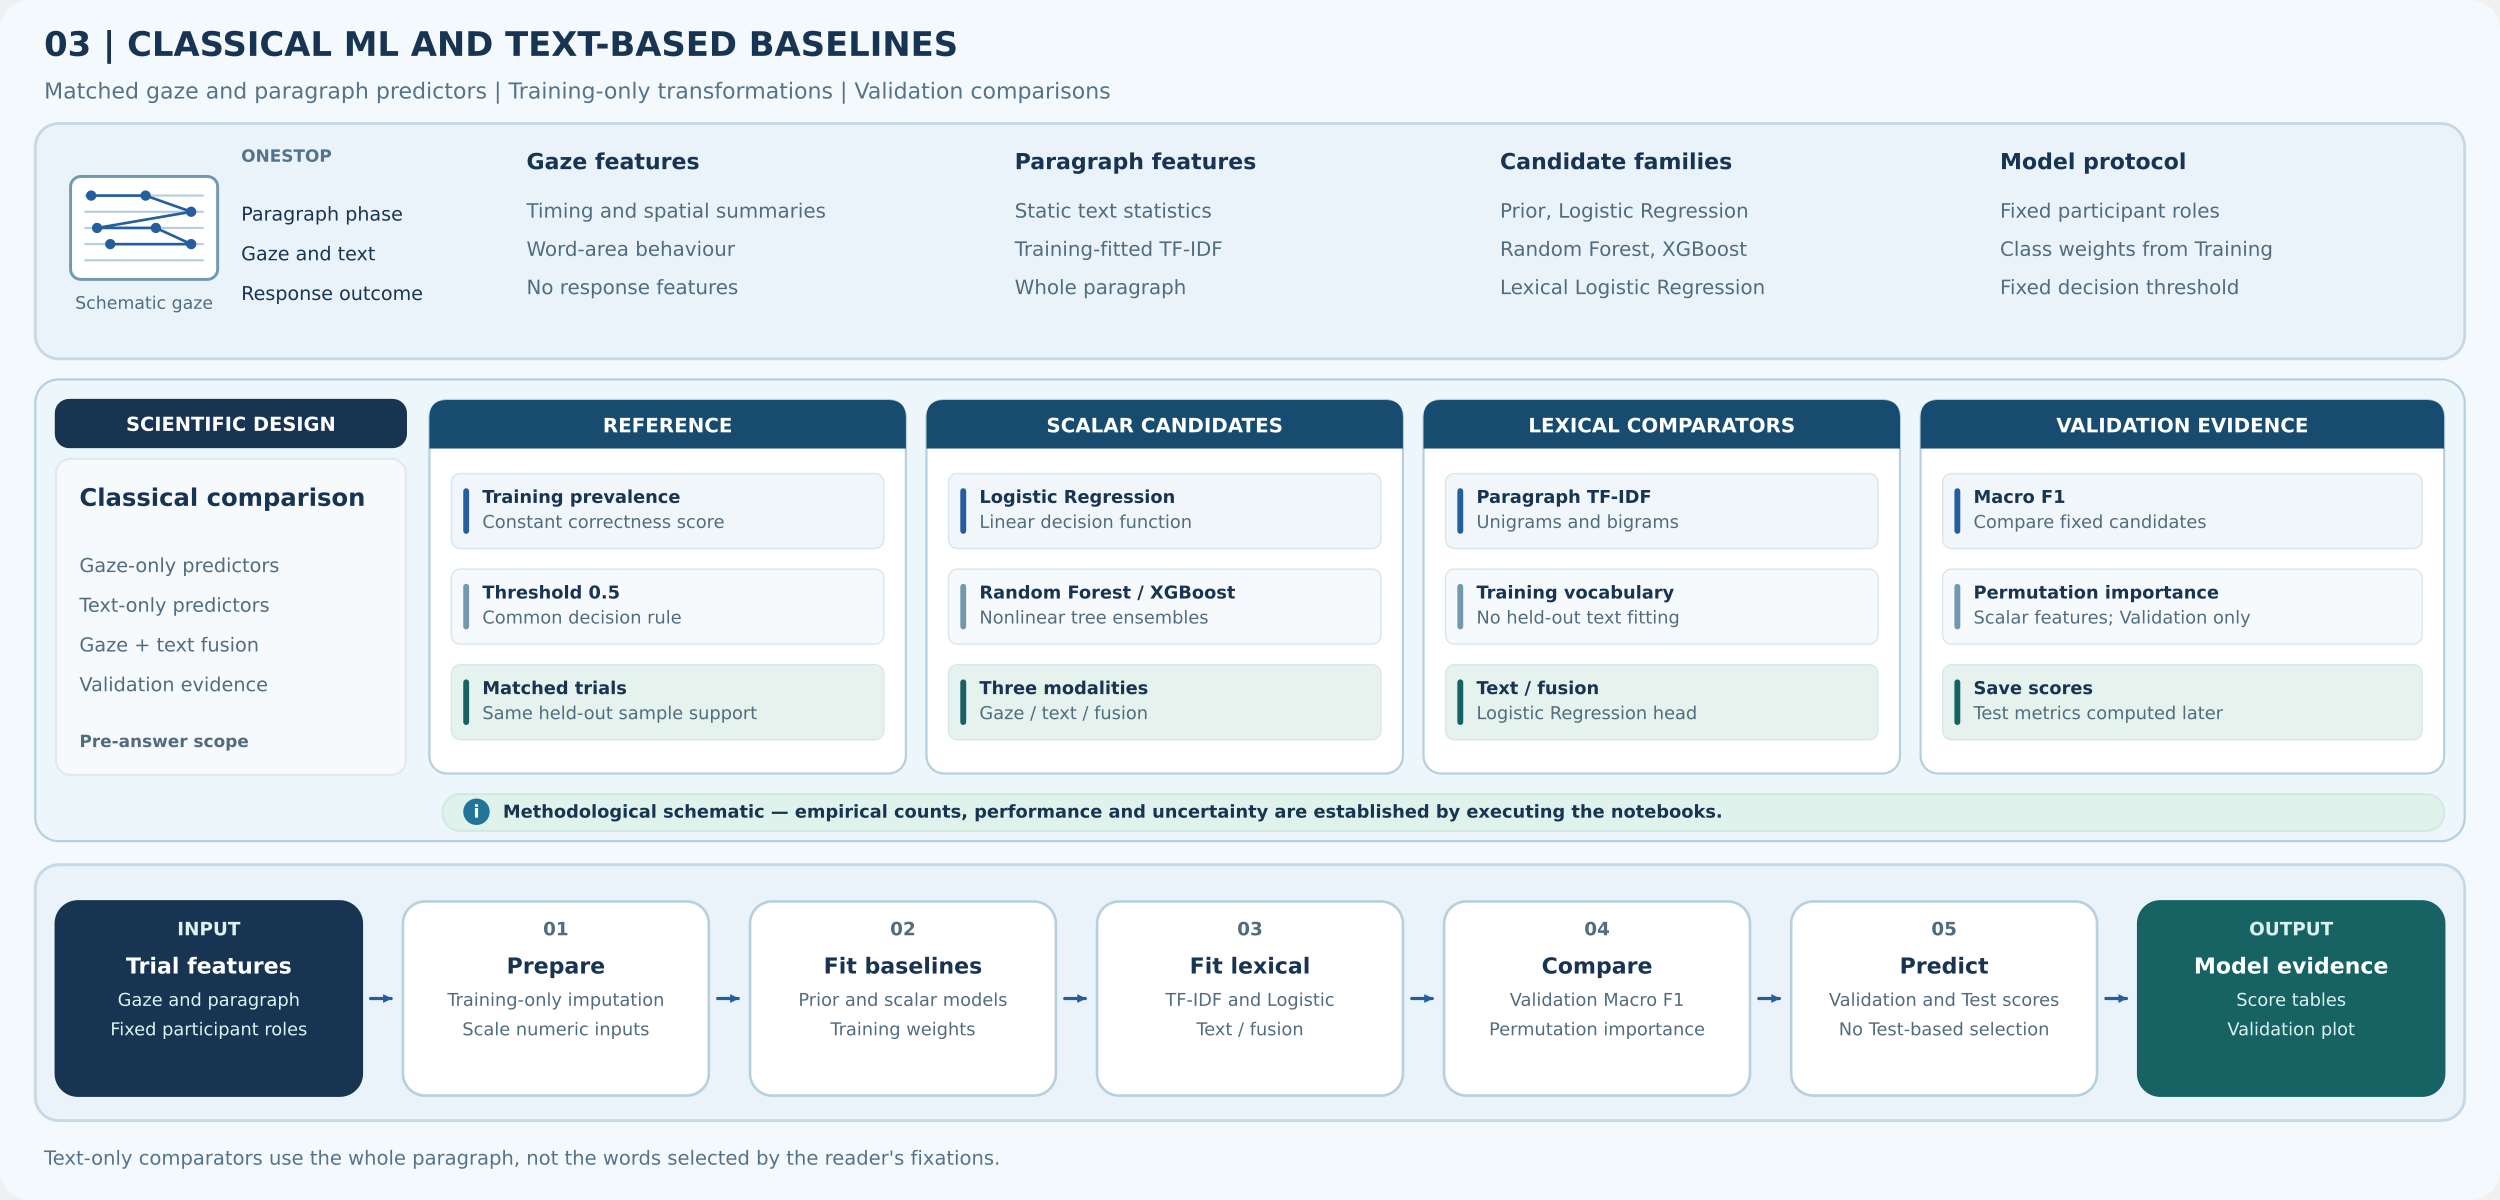
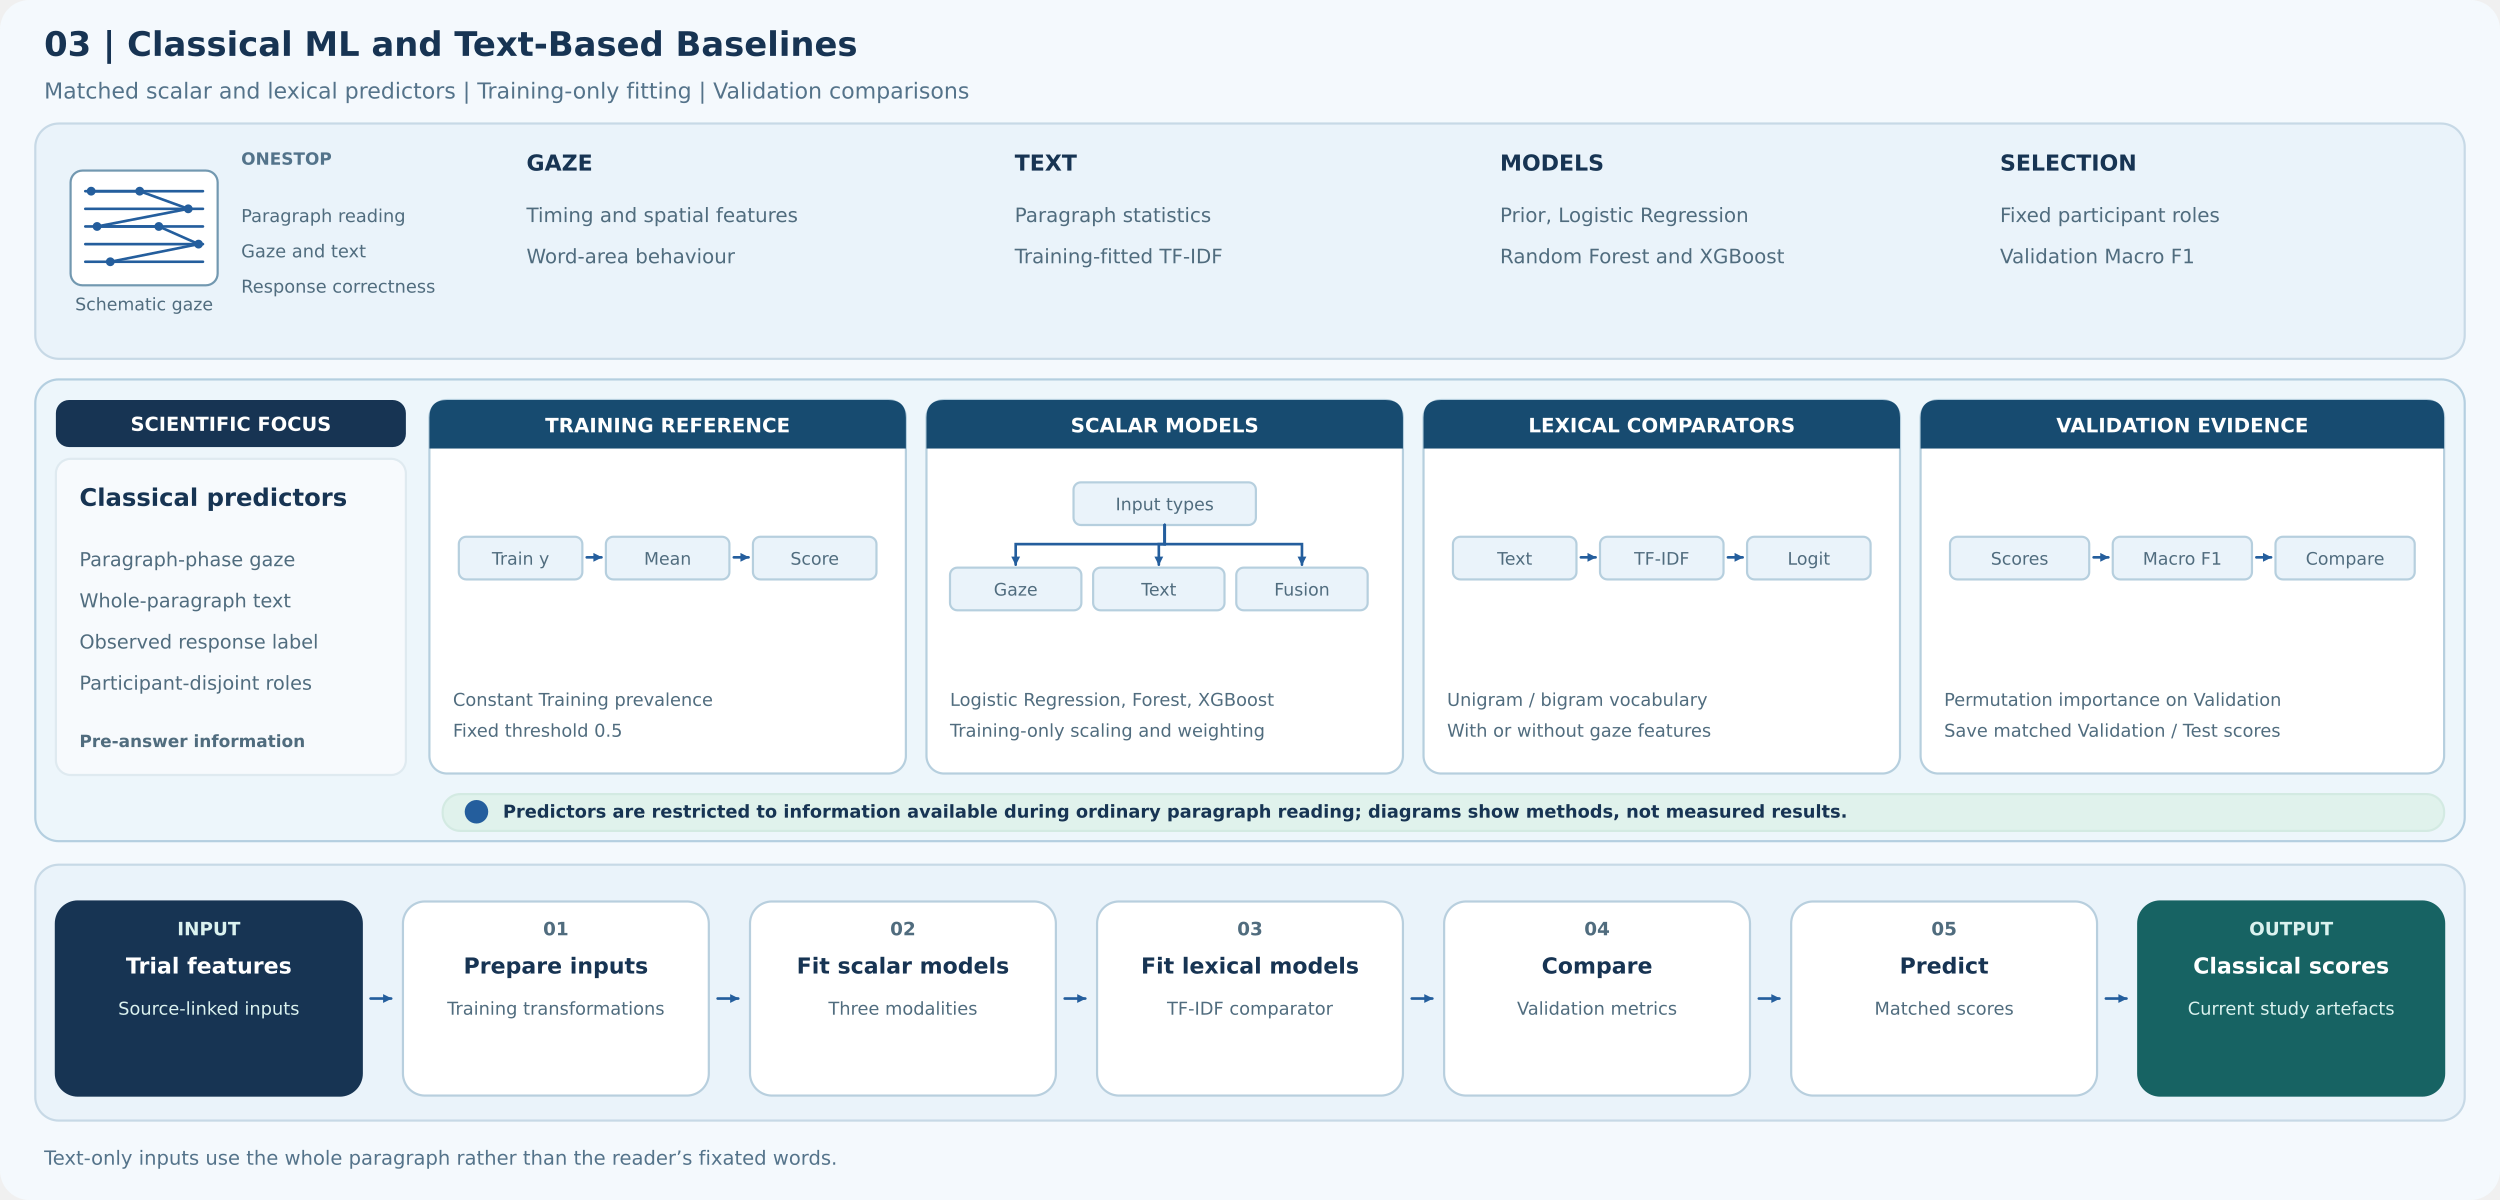
<svg xmlns="http://www.w3.org/2000/svg" width="1700" height="816" viewBox="0 0 1700 816" role="img" aria-labelledby="title desc">
  <defs>
    <marker id="arr" markerUnits="userSpaceOnUse" markerWidth="6" markerHeight="6" refX="5.5" refY="3" orient="auto">
      <path d="M0 0 L6 3 L0 6 Z" fill="#245E9D" />
    </marker>
  </defs>
-   <style>text{font-family:DejaVu Sans,Arial,sans-serif}.title{font-size:23px;font-weight:700;fill:#173453}.sub{font-size:15px;fill:#54738A}.source{font-size:11.5px;font-weight:700;fill:#53738A}.source-label{font-size:13px;fill:#173453}.context{font-size:15px;font-weight:700;fill:#173453}.context-body{font-size:13.5px;fill:#506C7E}.section{font-size:13.2px;font-weight:700;fill:#FFFFFF}.focus{font-size:16.5px;font-weight:700;fill:#173453}.focus-body{font-size:13.1px;fill:#506C7E}.qual{font-size:11.5px;font-weight:700;fill:#506C7E}.panel{font-size:13.5px;font-weight:700;fill:#FFFFFF}.body{font-size:12.1px;fill:#506C7E}.chart{font-size:11.8px;fill:#506C7E}.note{font-size:12.1px;font-weight:700;fill:#173453}.node-id{font-size:12.5px;font-weight:700;fill:#506C7E}.node-title{font-size:15px;font-weight:700;fill:#173453}.node-body{font-size:12.1px;fill:#506C7E}.terminal-id{font-size:12.5px;font-weight:700;fill:#DBF2EF}.terminal-title{font-size:15px;font-weight:700;fill:#FFFFFF}.terminal-body{font-size:12.1px;fill:#DBF2EF}.footer{font-size:13.3px;fill:#54738A}</style>
+   <style>text{font-family:DejaVu Sans,Arial,sans-serif}.title{font-size:23px;font-weight:700;fill:#173453}.sub{font-size:15px;fill:#54738A}.source{font-size:11.5px;font-weight:700;fill:#53738A}.context{font-size:15px;font-weight:700;fill:#173453}.context-body{font-size:13.5px;fill:#506C7E}.section{font-size:13.2px;font-weight:700;fill:#FFFFFF}.focus{font-size:16.5px;font-weight:700;fill:#173453}.focus-body{font-size:13.1px;fill:#506C7E}.qual{font-size:11.5px;font-weight:700;fill:#506C7E}.panel{font-size:13.5px;font-weight:700;fill:#FFFFFF}.body{font-size:12.1px;fill:#506C7E}.chart{font-size:11.8px;fill:#506C7E}.note{font-size:12.1px;font-weight:700;fill:#173453}.node-id{font-size:12.5px;font-weight:700;fill:#506C7E}.node-title{font-size:15px;font-weight:700;fill:#173453}.node-body{font-size:12.1px;fill:#506C7E}.terminal-id{font-size:12.5px;font-weight:700;fill:#DBF2EF}.terminal-title{font-size:15px;font-weight:700;fill:#FFFFFF}.terminal-body{font-size:12.1px;fill:#DBF2EF}.footer{font-size:13.3px;fill:#54738A}</style>
  <rect x="0" y="0" width="1700" height="816" rx="20" fill="#F4F9FD" stroke="none" stroke-width="1.5" />
  <g id="band-0-header">
-     <text x="30" y="38" class="title" text-anchor="start">03 | CLASSICAL ML AND TEXT-BASED BASELINES</text>
-     <text x="30" y="67" class="sub" text-anchor="start">Matched gaze and paragraph predictors | Training-only transformations | Validation comparisons</text>
+     <text x="30" y="38" class="title" text-anchor="start">03 | Classical ML and Text-Based Baselines</text>
+     <text x="30" y="67" class="sub" text-anchor="start">Matched scalar and lexical predictors | Training-only fitting | Validation comparisons</text>
  </g>
  <g id="band-1-context">
-     <rect x="24" y="84" width="1652" height="160" rx="16" fill="#EAF3FA" stroke="#C7D9E6" stroke-width="2" />
+     <rect x="24" y="84" width="1652" height="160" rx="16" fill="#EAF3FA" stroke="#C7D9E6" stroke-width="1.5" />
    <g id="source">
-       <rect x="48" y="120" width="100" height="70" rx="7" fill="#FFFFFF" stroke="#7298B0" stroke-width="2" />
-       <path d="M58 133H138" fill="none" stroke="#B6CFDE" stroke-width="1.5" stroke-linecap="round" stroke-linejoin="round" />
-       <path d="M58 144H138" fill="none" stroke="#B6CFDE" stroke-width="1.5" stroke-linecap="round" stroke-linejoin="round" />
-       <path d="M58 155H138" fill="none" stroke="#B6CFDE" stroke-width="1.5" stroke-linecap="round" stroke-linejoin="round" />
-       <path d="M58 166H138" fill="none" stroke="#B6CFDE" stroke-width="1.5" stroke-linecap="round" stroke-linejoin="round" />
-       <path d="M58 177H138" fill="none" stroke="#B6CFDE" stroke-width="1.5" stroke-linecap="round" stroke-linejoin="round" />
-       <path d="M62 133L99 133L130 144L66 155L106 155L130 166L75 166" fill="none" stroke="#245E9D" stroke-width="1.8" stroke-linecap="round" stroke-linejoin="round" />
-       <circle cx="62" cy="133" r="3.5" fill="#245E9D" />
-       <circle cx="99" cy="133" r="3.5" fill="#245E9D" />
-       <circle cx="130" cy="144" r="3.5" fill="#245E9D" />
-       <circle cx="66" cy="155" r="3.5" fill="#245E9D" />
-       <circle cx="106" cy="155" r="3.5" fill="#245E9D" />
-       <circle cx="130" cy="166" r="3.5" fill="#245E9D" />
-       <circle cx="75" cy="166" r="3.5" fill="#245E9D" />
-       <text x="98" y="210" class="chart" text-anchor="middle">Schematic gaze</text>
-       <text x="164" y="110" class="source" text-anchor="start">ONESTOP</text>
-       <text x="164" y="150" class="source-label" text-anchor="start">Paragraph phase</text>
-       <text x="164" y="177" class="source-label" text-anchor="start">Gaze and text</text>
-       <text x="164" y="204" class="source-label" text-anchor="start">Response outcome</text>
+       <rect x="48" y="116" width="100" height="78" rx="8" fill="#FFFFFF" stroke="#7298B0" stroke-width="1.5" />
+       <path d="M58 130H138" stroke="#245E9D" stroke-width="1.8" fill="none" stroke-linecap="round" />
+       <path d="M58 142H138" stroke="#245E9D" stroke-width="1.8" fill="none" stroke-linecap="round" />
+       <path d="M58 154H138" stroke="#245E9D" stroke-width="1.8" fill="none" stroke-linecap="round" />
+       <path d="M58 166H138" stroke="#245E9D" stroke-width="1.8" fill="none" stroke-linecap="round" />
+       <path d="M58 178H138" stroke="#245E9D" stroke-width="1.8" fill="none" stroke-linecap="round" />
+       <path d="M62 130L95 130L128 142L66 154L108 154L135 166L75 178" stroke="#245E9D" stroke-width="1.8" fill="none" stroke-linecap="round" />
+       <circle cx="62" cy="130" r="3" fill="#245E9D" />
+       <circle cx="95" cy="130" r="3" fill="#245E9D" />
+       <circle cx="128" cy="142" r="3" fill="#245E9D" />
+       <circle cx="66" cy="154" r="3" fill="#245E9D" />
+       <circle cx="108" cy="154" r="3" fill="#245E9D" />
+       <circle cx="135" cy="166" r="3" fill="#245E9D" />
+       <circle cx="75" cy="178" r="3" fill="#245E9D" />
+       <text x="98" y="211" class="chart" text-anchor="middle">Schematic gaze</text>
+       <text x="164" y="112" class="source" text-anchor="start">ONESTOP</text>
+       <text x="164" y="151" class="body" text-anchor="start">Paragraph reading</text>
+       <text x="164" y="175" class="body" text-anchor="start">Gaze and text</text>
+       <text x="164" y="199" class="body" text-anchor="start">Response correctness</text>
    </g>
    <g id="context-module-1">
-       <text x="358" y="115" class="context" text-anchor="start">Gaze features</text>
-       <text x="358" y="148" class="context-body" text-anchor="start">Timing and spatial summaries</text>
-       <text x="358" y="174" class="context-body" text-anchor="start">Word-area behaviour</text>
-       <text x="358" y="200" class="context-body" text-anchor="start">No response features</text>
+       <text x="358" y="116" class="context" text-anchor="start">GAZE</text>
+       <text x="358" y="151" class="context-body" text-anchor="start">Timing and spatial features</text>
+       <text x="358" y="179" class="context-body" text-anchor="start">Word-area behaviour</text>
    </g>
    <g id="context-module-2">
-       <text x="690" y="115" class="context" text-anchor="start">Paragraph features</text>
-       <text x="690" y="148" class="context-body" text-anchor="start">Static text statistics</text>
-       <text x="690" y="174" class="context-body" text-anchor="start">Training-fitted TF-IDF</text>
-       <text x="690" y="200" class="context-body" text-anchor="start">Whole paragraph</text>
+       <text x="690" y="116" class="context" text-anchor="start">TEXT</text>
+       <text x="690" y="151" class="context-body" text-anchor="start">Paragraph statistics</text>
+       <text x="690" y="179" class="context-body" text-anchor="start">Training-fitted TF-IDF</text>
    </g>
    <g id="context-module-3">
-       <text x="1020" y="115" class="context" text-anchor="start">Candidate families</text>
-       <text x="1020" y="148" class="context-body" text-anchor="start">Prior, Logistic Regression</text>
-       <text x="1020" y="174" class="context-body" text-anchor="start">Random Forest, XGBoost</text>
-       <text x="1020" y="200" class="context-body" text-anchor="start">Lexical Logistic Regression</text>
+       <text x="1020" y="116" class="context" text-anchor="start">MODELS</text>
+       <text x="1020" y="151" class="context-body" text-anchor="start">Prior, Logistic Regression</text>
+       <text x="1020" y="179" class="context-body" text-anchor="start">Random Forest and XGBoost</text>
    </g>
    <g id="context-module-4">
-       <text x="1360" y="115" class="context" text-anchor="start">Model protocol</text>
-       <text x="1360" y="148" class="context-body" text-anchor="start">Fixed participant roles</text>
-       <text x="1360" y="174" class="context-body" text-anchor="start">Class weights from Training</text>
-       <text x="1360" y="200" class="context-body" text-anchor="start">Fixed decision threshold</text>
+       <text x="1360" y="116" class="context" text-anchor="start">SELECTION</text>
+       <text x="1360" y="151" class="context-body" text-anchor="start">Fixed participant roles</text>
+       <text x="1360" y="179" class="context-body" text-anchor="start">Validation Macro F1</text>
    </g>
  </g>
  <g id="band-2-analysis">
    <rect x="24" y="258" width="1652" height="314" rx="16" fill="#EDF6FB" stroke="#B4CFE0" stroke-width="1.5" />
    <g id="focus">
-       <rect x="38" y="272" width="238" height="32" rx="9" fill="#173453" stroke="#173453" stroke-width="1.5" />
-       <text x="157" y="293" class="section" text-anchor="middle">SCIENTIFIC DESIGN</text>
+       <rect x="38" y="272" width="238" height="32" rx="9" fill="#173453" stroke="none" stroke-width="1.5" />
+       <text x="157" y="293" class="section" text-anchor="middle">SCIENTIFIC FOCUS</text>
      <rect x="38" y="312" width="238" height="215" rx="10" fill="#F7FAFD" stroke="#DFEAF0" stroke-width="1.5" />
-       <text x="54" y="344" class="focus" text-anchor="start">Classical comparison</text>
-       <text x="54" y="389" class="focus-body" text-anchor="start">Gaze-only predictors</text>
-       <text x="54" y="416" class="focus-body" text-anchor="start">Text-only predictors</text>
-       <text x="54" y="443" class="focus-body" text-anchor="start">Gaze + text fusion</text>
-       <text x="54" y="470" class="focus-body" text-anchor="start">Validation evidence</text>
-       <text x="54" y="508" class="qual" text-anchor="start">Pre-answer scope</text>
+       <text x="54" y="344" class="focus" text-anchor="start">Classical predictors</text>
+       <text x="54" y="385" class="focus-body" text-anchor="start">Paragraph-phase gaze</text>
+       <text x="54" y="413" class="focus-body" text-anchor="start">Whole-paragraph text</text>
+       <text x="54" y="441" class="focus-body" text-anchor="start">Observed response label</text>
+       <text x="54" y="469" class="focus-body" text-anchor="start">Participant-disjoint roles</text>
+       <text x="54" y="508" class="qual" text-anchor="start">Pre-answer information</text>
    </g>
    <g id="evidence-panel-1">
      <rect id="evidence-card-1" x="292" y="272" width="324" height="254" rx="12" fill="#FFFFFF" stroke="#B6CFDE" stroke-width="1.5" />
      <path d="M292 284 Q292 272 304 272 H604 Q616 272 616 284 V305 H292 Z" fill="#174B70" />
-       <text x="454" y="294" class="panel" text-anchor="middle">REFERENCE</text>
-       <rect x="307" y="322" width="294" height="51" rx="6" fill="#F0F6FA" stroke="#D9E6EF" stroke-width="1" />
-       <rect x="315" y="332" width="4" height="31" rx="2" fill="#245E9D" stroke="none" stroke-width="1.5" />
-       <text x="328" y="342" class="note" text-anchor="start">Training prevalence</text>
-       <text x="328" y="359" class="body" text-anchor="start">Constant correctness score</text>
-       <rect x="307" y="387" width="294" height="51" rx="6" fill="#F7FAFD" stroke="#D9E6EF" stroke-width="1" />
-       <rect x="315" y="397" width="4" height="31" rx="2" fill="#7298B0" stroke="none" stroke-width="1.5" />
-       <text x="328" y="407" class="note" text-anchor="start">Threshold 0.5</text>
-       <text x="328" y="424" class="body" text-anchor="start">Common decision rule</text>
-       <rect x="307" y="452" width="294" height="51" rx="6" fill="#E5F2ED" stroke="#D9E6EF" stroke-width="1" />
-       <rect x="315" y="462" width="4" height="31" rx="2" fill="#176363" stroke="none" stroke-width="1.5" />
-       <text x="328" y="472" class="note" text-anchor="start">Matched trials</text>
-       <text x="328" y="489" class="body" text-anchor="start">Same held-out sample support</text>
+       <text x="454" y="294" class="panel" text-anchor="middle">TRAINING REFERENCE</text>
+       <g data-diagram="flow" aria-label="Methodological schematic">
+         <rect x="312" y="365" width="84" height="29" rx="5" fill="#EAF3FA" stroke="#B6CFDE" stroke-width="1.5" />
+         <text x="354" y="384" class="chart" text-anchor="middle">Train y</text>
+         <path d="M399 379H409" stroke="#245E9D" stroke-width="1.8" fill="none" stroke-linecap="round" marker-end="url(#arr)" />
+         <rect x="412" y="365" width="84" height="29" rx="5" fill="#EAF3FA" stroke="#B6CFDE" stroke-width="1.5" />
+         <text x="454" y="384" class="chart" text-anchor="middle">Mean</text>
+         <path d="M499 379H509" stroke="#245E9D" stroke-width="1.8" fill="none" stroke-linecap="round" marker-end="url(#arr)" />
+         <rect x="512" y="365" width="84" height="29" rx="5" fill="#EAF3FA" stroke="#B6CFDE" stroke-width="1.5" />
+         <text x="554" y="384" class="chart" text-anchor="middle">Score</text>
+       </g>
+       <text x="308" y="480" class="body" text-anchor="start">Constant Training prevalence</text>
+       <text x="308" y="501" class="body" text-anchor="start">Fixed threshold 0.5</text>
    </g>
    <g id="evidence-panel-2">
      <rect id="evidence-card-2" x="630" y="272" width="324" height="254" rx="12" fill="#FFFFFF" stroke="#B6CFDE" stroke-width="1.5" />
      <path d="M630 284 Q630 272 642 272 H942 Q954 272 954 284 V305 H630 Z" fill="#174B70" />
-       <text x="792" y="294" class="panel" text-anchor="middle">SCALAR CANDIDATES</text>
-       <rect x="645" y="322" width="294" height="51" rx="6" fill="#F0F6FA" stroke="#D9E6EF" stroke-width="1" />
-       <rect x="653" y="332" width="4" height="31" rx="2" fill="#245E9D" stroke="none" stroke-width="1.5" />
-       <text x="666" y="342" class="note" text-anchor="start">Logistic Regression</text>
-       <text x="666" y="359" class="body" text-anchor="start">Linear decision function</text>
-       <rect x="645" y="387" width="294" height="51" rx="6" fill="#F7FAFD" stroke="#D9E6EF" stroke-width="1" />
-       <rect x="653" y="397" width="4" height="31" rx="2" fill="#7298B0" stroke="none" stroke-width="1.5" />
-       <text x="666" y="407" class="note" text-anchor="start">Random Forest / XGBoost</text>
-       <text x="666" y="424" class="body" text-anchor="start">Nonlinear tree ensembles</text>
-       <rect x="645" y="452" width="294" height="51" rx="6" fill="#E5F2ED" stroke="#D9E6EF" stroke-width="1" />
-       <rect x="653" y="462" width="4" height="31" rx="2" fill="#176363" stroke="none" stroke-width="1.5" />
-       <text x="666" y="472" class="note" text-anchor="start">Three modalities</text>
-       <text x="666" y="489" class="body" text-anchor="start">Gaze / text / fusion</text>
+       <text x="792" y="294" class="panel" text-anchor="middle">SCALAR MODELS</text>
+       <g data-diagram="branch" aria-label="Methodological schematic">
+         <rect x="730" y="328" width="124" height="29" rx="5" fill="#EAF3FA" stroke="#B6CFDE" stroke-width="1.5" />
+         <text x="792" y="347" class="chart" text-anchor="middle">Input types</text>
+         <path d="M792 357V370H690.667V384" stroke="#245E9D" stroke-width="1.8" fill="none" stroke-linecap="round" marker-end="url(#arr)" />
+         <rect x="646" y="386" width="89.333" height="29" rx="5" fill="#EAF3FA" stroke="#B6CFDE" stroke-width="1.5" />
+         <text x="690.667" y="405" class="chart" text-anchor="middle">Gaze</text>
+         <path d="M792 357V370H788V384" stroke="#245E9D" stroke-width="1.8" fill="none" stroke-linecap="round" marker-end="url(#arr)" />
+         <rect x="743.333" y="386" width="89.333" height="29" rx="5" fill="#EAF3FA" stroke="#B6CFDE" stroke-width="1.5" />
+         <text x="788" y="405" class="chart" text-anchor="middle">Text</text>
+         <path d="M792 357V370H885.333V384" stroke="#245E9D" stroke-width="1.8" fill="none" stroke-linecap="round" marker-end="url(#arr)" />
+         <rect x="840.667" y="386" width="89.333" height="29" rx="5" fill="#EAF3FA" stroke="#B6CFDE" stroke-width="1.5" />
+         <text x="885.333" y="405" class="chart" text-anchor="middle">Fusion</text>
+       </g>
+       <text x="646" y="480" class="body" text-anchor="start">Logistic Regression, Forest, XGBoost</text>
+       <text x="646" y="501" class="body" text-anchor="start">Training-only scaling and weighting</text>
    </g>
    <g id="evidence-panel-3">
      <rect id="evidence-card-3" x="968" y="272" width="324" height="254" rx="12" fill="#FFFFFF" stroke="#B6CFDE" stroke-width="1.5" />
      <path d="M968 284 Q968 272 980 272 H1280 Q1292 272 1292 284 V305 H968 Z" fill="#174B70" />
      <text x="1130" y="294" class="panel" text-anchor="middle">LEXICAL COMPARATORS</text>
-       <rect x="983" y="322" width="294" height="51" rx="6" fill="#F0F6FA" stroke="#D9E6EF" stroke-width="1" />
-       <rect x="991" y="332" width="4" height="31" rx="2" fill="#245E9D" stroke="none" stroke-width="1.5" />
-       <text x="1004" y="342" class="note" text-anchor="start">Paragraph TF-IDF</text>
-       <text x="1004" y="359" class="body" text-anchor="start">Unigrams and bigrams</text>
-       <rect x="983" y="387" width="294" height="51" rx="6" fill="#F7FAFD" stroke="#D9E6EF" stroke-width="1" />
-       <rect x="991" y="397" width="4" height="31" rx="2" fill="#7298B0" stroke="none" stroke-width="1.5" />
-       <text x="1004" y="407" class="note" text-anchor="start">Training vocabulary</text>
-       <text x="1004" y="424" class="body" text-anchor="start">No held-out text fitting</text>
-       <rect x="983" y="452" width="294" height="51" rx="6" fill="#E5F2ED" stroke="#D9E6EF" stroke-width="1" />
-       <rect x="991" y="462" width="4" height="31" rx="2" fill="#176363" stroke="none" stroke-width="1.5" />
-       <text x="1004" y="472" class="note" text-anchor="start">Text / fusion</text>
-       <text x="1004" y="489" class="body" text-anchor="start">Logistic Regression head</text>
+       <g data-diagram="flow" aria-label="Methodological schematic">
+         <rect x="988" y="365" width="84" height="29" rx="5" fill="#EAF3FA" stroke="#B6CFDE" stroke-width="1.5" />
+         <text x="1030" y="384" class="chart" text-anchor="middle">Text</text>
+         <path d="M1075 379H1085" stroke="#245E9D" stroke-width="1.8" fill="none" stroke-linecap="round" marker-end="url(#arr)" />
+         <rect x="1088" y="365" width="84" height="29" rx="5" fill="#EAF3FA" stroke="#B6CFDE" stroke-width="1.5" />
+         <text x="1130" y="384" class="chart" text-anchor="middle">TF-IDF</text>
+         <path d="M1175 379H1185" stroke="#245E9D" stroke-width="1.8" fill="none" stroke-linecap="round" marker-end="url(#arr)" />
+         <rect x="1188" y="365" width="84" height="29" rx="5" fill="#EAF3FA" stroke="#B6CFDE" stroke-width="1.5" />
+         <text x="1230" y="384" class="chart" text-anchor="middle">Logit</text>
+       </g>
+       <text x="984" y="480" class="body" text-anchor="start">Unigram / bigram vocabulary</text>
+       <text x="984" y="501" class="body" text-anchor="start">With or without gaze features</text>
    </g>
    <g id="evidence-panel-4">
      <rect id="evidence-card-4" x="1306" y="272" width="356" height="254" rx="12" fill="#FFFFFF" stroke="#B6CFDE" stroke-width="1.5" />
      <path d="M1306 284 Q1306 272 1318 272 H1650 Q1662 272 1662 284 V305 H1306 Z" fill="#174B70" />
      <text x="1484" y="294" class="panel" text-anchor="middle">VALIDATION EVIDENCE</text>
-       <rect x="1321" y="322" width="326" height="51" rx="6" fill="#F0F6FA" stroke="#D9E6EF" stroke-width="1" />
-       <rect x="1329" y="332" width="4" height="31" rx="2" fill="#245E9D" stroke="none" stroke-width="1.5" />
-       <text x="1342" y="342" class="note" text-anchor="start">Macro F1</text>
-       <text x="1342" y="359" class="body" text-anchor="start">Compare fixed candidates</text>
-       <rect x="1321" y="387" width="326" height="51" rx="6" fill="#F7FAFD" stroke="#D9E6EF" stroke-width="1" />
-       <rect x="1329" y="397" width="4" height="31" rx="2" fill="#7298B0" stroke="none" stroke-width="1.5" />
-       <text x="1342" y="407" class="note" text-anchor="start">Permutation importance</text>
-       <text x="1342" y="424" class="body" text-anchor="start">Scalar features; Validation only</text>
-       <rect x="1321" y="452" width="326" height="51" rx="6" fill="#E5F2ED" stroke="#D9E6EF" stroke-width="1" />
-       <rect x="1329" y="462" width="4" height="31" rx="2" fill="#176363" stroke="none" stroke-width="1.5" />
-       <text x="1342" y="472" class="note" text-anchor="start">Save scores</text>
-       <text x="1342" y="489" class="body" text-anchor="start">Test metrics computed later</text>
+       <g data-diagram="flow" aria-label="Methodological schematic">
+         <rect x="1326" y="365" width="94.667" height="29" rx="5" fill="#EAF3FA" stroke="#B6CFDE" stroke-width="1.5" />
+         <text x="1373.333" y="384" class="chart" text-anchor="middle">Scores</text>
+         <path d="M1423.667 379H1433.667" stroke="#245E9D" stroke-width="1.8" fill="none" stroke-linecap="round" marker-end="url(#arr)" />
+         <rect x="1436.667" y="365" width="94.667" height="29" rx="5" fill="#EAF3FA" stroke="#B6CFDE" stroke-width="1.5" />
+         <text x="1484" y="384" class="chart" text-anchor="middle">Macro F1</text>
+         <path d="M1534.333 379H1544.333" stroke="#245E9D" stroke-width="1.8" fill="none" stroke-linecap="round" marker-end="url(#arr)" />
+         <rect x="1547.333" y="365" width="94.667" height="29" rx="5" fill="#EAF3FA" stroke="#B6CFDE" stroke-width="1.5" />
+         <text x="1594.667" y="384" class="chart" text-anchor="middle">Compare</text>
+       </g>
+       <text x="1322" y="480" class="body" text-anchor="start">Permutation importance on Validation</text>
+       <text x="1322" y="501" class="body" text-anchor="start">Save matched Validation / Test scores</text>
    </g>
    <rect x="301" y="540" width="1361" height="25" rx="12" fill="#E0F2EC" stroke="#D3EAE2" stroke-width="1.5" />
-     <circle cx="324" cy="552" r="9" fill="#23749A" />
-     <text x="324" y="556" text-anchor="middle" style="font-size:12px;font-weight:700;fill:white">i</text>
-     <text x="342" y="556" class="note" text-anchor="start">Methodological schematic — empirical counts, performance and uncertainty are established by executing the notebooks.</text>
+     <circle cx="324" cy="552" r="8" fill="#245E9D" />
+     <text x="342" y="556" class="note" text-anchor="start">Predictors are restricted to information available during ordinary paragraph reading; diagrams show methods, not measured results.</text>
  </g>
  <g id="band-3-workflow">
-     <rect x="24" y="588" width="1652" height="174" rx="16" fill="#EAF3FA" stroke="#C7D9E6" stroke-width="2" />
+     <rect x="24" y="588" width="1652" height="174" rx="16" fill="#EAF3FA" stroke="#C7D9E6" stroke-width="1.5" />
    <g id="workflow-node-0">
-       <rect x="38" y="613" width="208" height="132" rx="15" fill="#173453" stroke="#173453" stroke-width="1.8" />
+       <rect x="38" y="613" width="208" height="132" rx="15" fill="#173453" stroke="#173453" stroke-width="1.5" />
      <text x="142" y="636" class="terminal-id" text-anchor="middle">INPUT</text>
      <text x="142" y="662" class="terminal-title" text-anchor="middle">Trial features</text>
-       <text x="142" y="684" class="terminal-body" text-anchor="middle">Gaze and paragraph</text>
-       <text x="142" y="704" class="terminal-body" text-anchor="middle">Fixed participant roles</text>
+       <text x="142" y="690" class="terminal-body" text-anchor="middle">Source-linked inputs</text>
    </g>
    <g id="workflow-node-1">
-       <rect x="274" y="613" width="208" height="132" rx="15" fill="#FFFFFF" stroke="#B8CFDE" stroke-width="1.8" />
+       <rect x="274" y="613" width="208" height="132" rx="15" fill="#FFFFFF" stroke="#B8CFDE" stroke-width="1.5" />
      <text x="378" y="636" class="node-id" text-anchor="middle">01</text>
-       <text x="378" y="662" class="node-title" text-anchor="middle">Prepare</text>
-       <text x="378" y="684" class="node-body" text-anchor="middle">Training-only imputation</text>
-       <text x="378" y="704" class="node-body" text-anchor="middle">Scale numeric inputs</text>
+       <text x="378" y="662" class="node-title" text-anchor="middle">Prepare inputs</text>
+       <text x="378" y="690" class="node-body" text-anchor="middle">Training transformations</text>
    </g>
    <g id="workflow-node-2">
-       <rect x="510" y="613" width="208" height="132" rx="15" fill="#FFFFFF" stroke="#B8CFDE" stroke-width="1.8" />
+       <rect x="510" y="613" width="208" height="132" rx="15" fill="#FFFFFF" stroke="#B8CFDE" stroke-width="1.5" />
      <text x="614" y="636" class="node-id" text-anchor="middle">02</text>
-       <text x="614" y="662" class="node-title" text-anchor="middle">Fit baselines</text>
-       <text x="614" y="684" class="node-body" text-anchor="middle">Prior and scalar models</text>
-       <text x="614" y="704" class="node-body" text-anchor="middle">Training weights</text>
+       <text x="614" y="662" class="node-title" text-anchor="middle">Fit scalar models</text>
+       <text x="614" y="690" class="node-body" text-anchor="middle">Three modalities</text>
    </g>
    <g id="workflow-node-3">
-       <rect x="746" y="613" width="208" height="132" rx="15" fill="#FFFFFF" stroke="#B8CFDE" stroke-width="1.8" />
+       <rect x="746" y="613" width="208" height="132" rx="15" fill="#FFFFFF" stroke="#B8CFDE" stroke-width="1.5" />
      <text x="850" y="636" class="node-id" text-anchor="middle">03</text>
-       <text x="850" y="662" class="node-title" text-anchor="middle">Fit lexical</text>
-       <text x="850" y="684" class="node-body" text-anchor="middle">TF-IDF and Logistic</text>
-       <text x="850" y="704" class="node-body" text-anchor="middle">Text / fusion</text>
+       <text x="850" y="662" class="node-title" text-anchor="middle">Fit lexical models</text>
+       <text x="850" y="690" class="node-body" text-anchor="middle">TF-IDF comparator</text>
    </g>
    <g id="workflow-node-4">
-       <rect x="982" y="613" width="208" height="132" rx="15" fill="#FFFFFF" stroke="#B8CFDE" stroke-width="1.8" />
+       <rect x="982" y="613" width="208" height="132" rx="15" fill="#FFFFFF" stroke="#B8CFDE" stroke-width="1.5" />
      <text x="1086" y="636" class="node-id" text-anchor="middle">04</text>
      <text x="1086" y="662" class="node-title" text-anchor="middle">Compare</text>
-       <text x="1086" y="684" class="node-body" text-anchor="middle">Validation Macro F1</text>
-       <text x="1086" y="704" class="node-body" text-anchor="middle">Permutation importance</text>
+       <text x="1086" y="690" class="node-body" text-anchor="middle">Validation metrics</text>
    </g>
    <g id="workflow-node-5">
-       <rect x="1218" y="613" width="208" height="132" rx="15" fill="#FFFFFF" stroke="#B8CFDE" stroke-width="1.8" />
+       <rect x="1218" y="613" width="208" height="132" rx="15" fill="#FFFFFF" stroke="#B8CFDE" stroke-width="1.5" />
      <text x="1322" y="636" class="node-id" text-anchor="middle">05</text>
      <text x="1322" y="662" class="node-title" text-anchor="middle">Predict</text>
-       <text x="1322" y="684" class="node-body" text-anchor="middle">Validation and Test scores</text>
-       <text x="1322" y="704" class="node-body" text-anchor="middle">No Test-based selection</text>
+       <text x="1322" y="690" class="node-body" text-anchor="middle">Matched scores</text>
    </g>
    <g id="workflow-node-6">
-       <rect x="1454" y="613" width="208" height="132" rx="15" fill="#176363" stroke="#176363" stroke-width="1.8" />
+       <rect x="1454" y="613" width="208" height="132" rx="15" fill="#176363" stroke="#176363" stroke-width="1.5" />
      <text x="1558" y="636" class="terminal-id" text-anchor="middle">OUTPUT</text>
-       <text x="1558" y="662" class="terminal-title" text-anchor="middle">Model evidence</text>
-       <text x="1558" y="684" class="terminal-body" text-anchor="middle">Score tables</text>
-       <text x="1558" y="704" class="terminal-body" text-anchor="middle">Validation plot</text>
+       <text x="1558" y="662" class="terminal-title" text-anchor="middle">Classical scores</text>
+       <text x="1558" y="690" class="terminal-body" text-anchor="middle">Current study artefacts</text>
    </g>
    <g id="connectors">
-       <path d="M252 679H266" stroke="#245E9D" stroke-width="2.2" stroke-linecap="round" marker-end="url(#arr)" />
-       <path d="M488 679H502" stroke="#245E9D" stroke-width="2.2" stroke-linecap="round" marker-end="url(#arr)" />
-       <path d="M724 679H738" stroke="#245E9D" stroke-width="2.2" stroke-linecap="round" marker-end="url(#arr)" />
-       <path d="M960 679H974" stroke="#245E9D" stroke-width="2.2" stroke-linecap="round" marker-end="url(#arr)" />
-       <path d="M1196 679H1210" stroke="#245E9D" stroke-width="2.2" stroke-linecap="round" marker-end="url(#arr)" />
-       <path d="M1432 679H1446" stroke="#245E9D" stroke-width="2.2" stroke-linecap="round" marker-end="url(#arr)" />
+       <path d="M252 679H266" stroke="#245E9D" stroke-width="1.8" fill="none" stroke-linecap="round" marker-end="url(#arr)" />
+       <path d="M488 679H502" stroke="#245E9D" stroke-width="1.8" fill="none" stroke-linecap="round" marker-end="url(#arr)" />
+       <path d="M724 679H738" stroke="#245E9D" stroke-width="1.8" fill="none" stroke-linecap="round" marker-end="url(#arr)" />
+       <path d="M960 679H974" stroke="#245E9D" stroke-width="1.8" fill="none" stroke-linecap="round" marker-end="url(#arr)" />
+       <path d="M1196 679H1210" stroke="#245E9D" stroke-width="1.8" fill="none" stroke-linecap="round" marker-end="url(#arr)" />
+       <path d="M1432 679H1446" stroke="#245E9D" stroke-width="1.8" fill="none" stroke-linecap="round" marker-end="url(#arr)" />
    </g>
  </g>
  <g id="band-4-summary">
-     <text x="30" y="792" class="footer" text-anchor="start">Text-only comparators use the whole paragraph, not the words selected by the reader's fixations.</text>
+     <text x="30" y="792" class="footer" text-anchor="start">Text-only inputs use the whole paragraph rather than the reader’s fixated words.</text>
  </g>
</svg>
